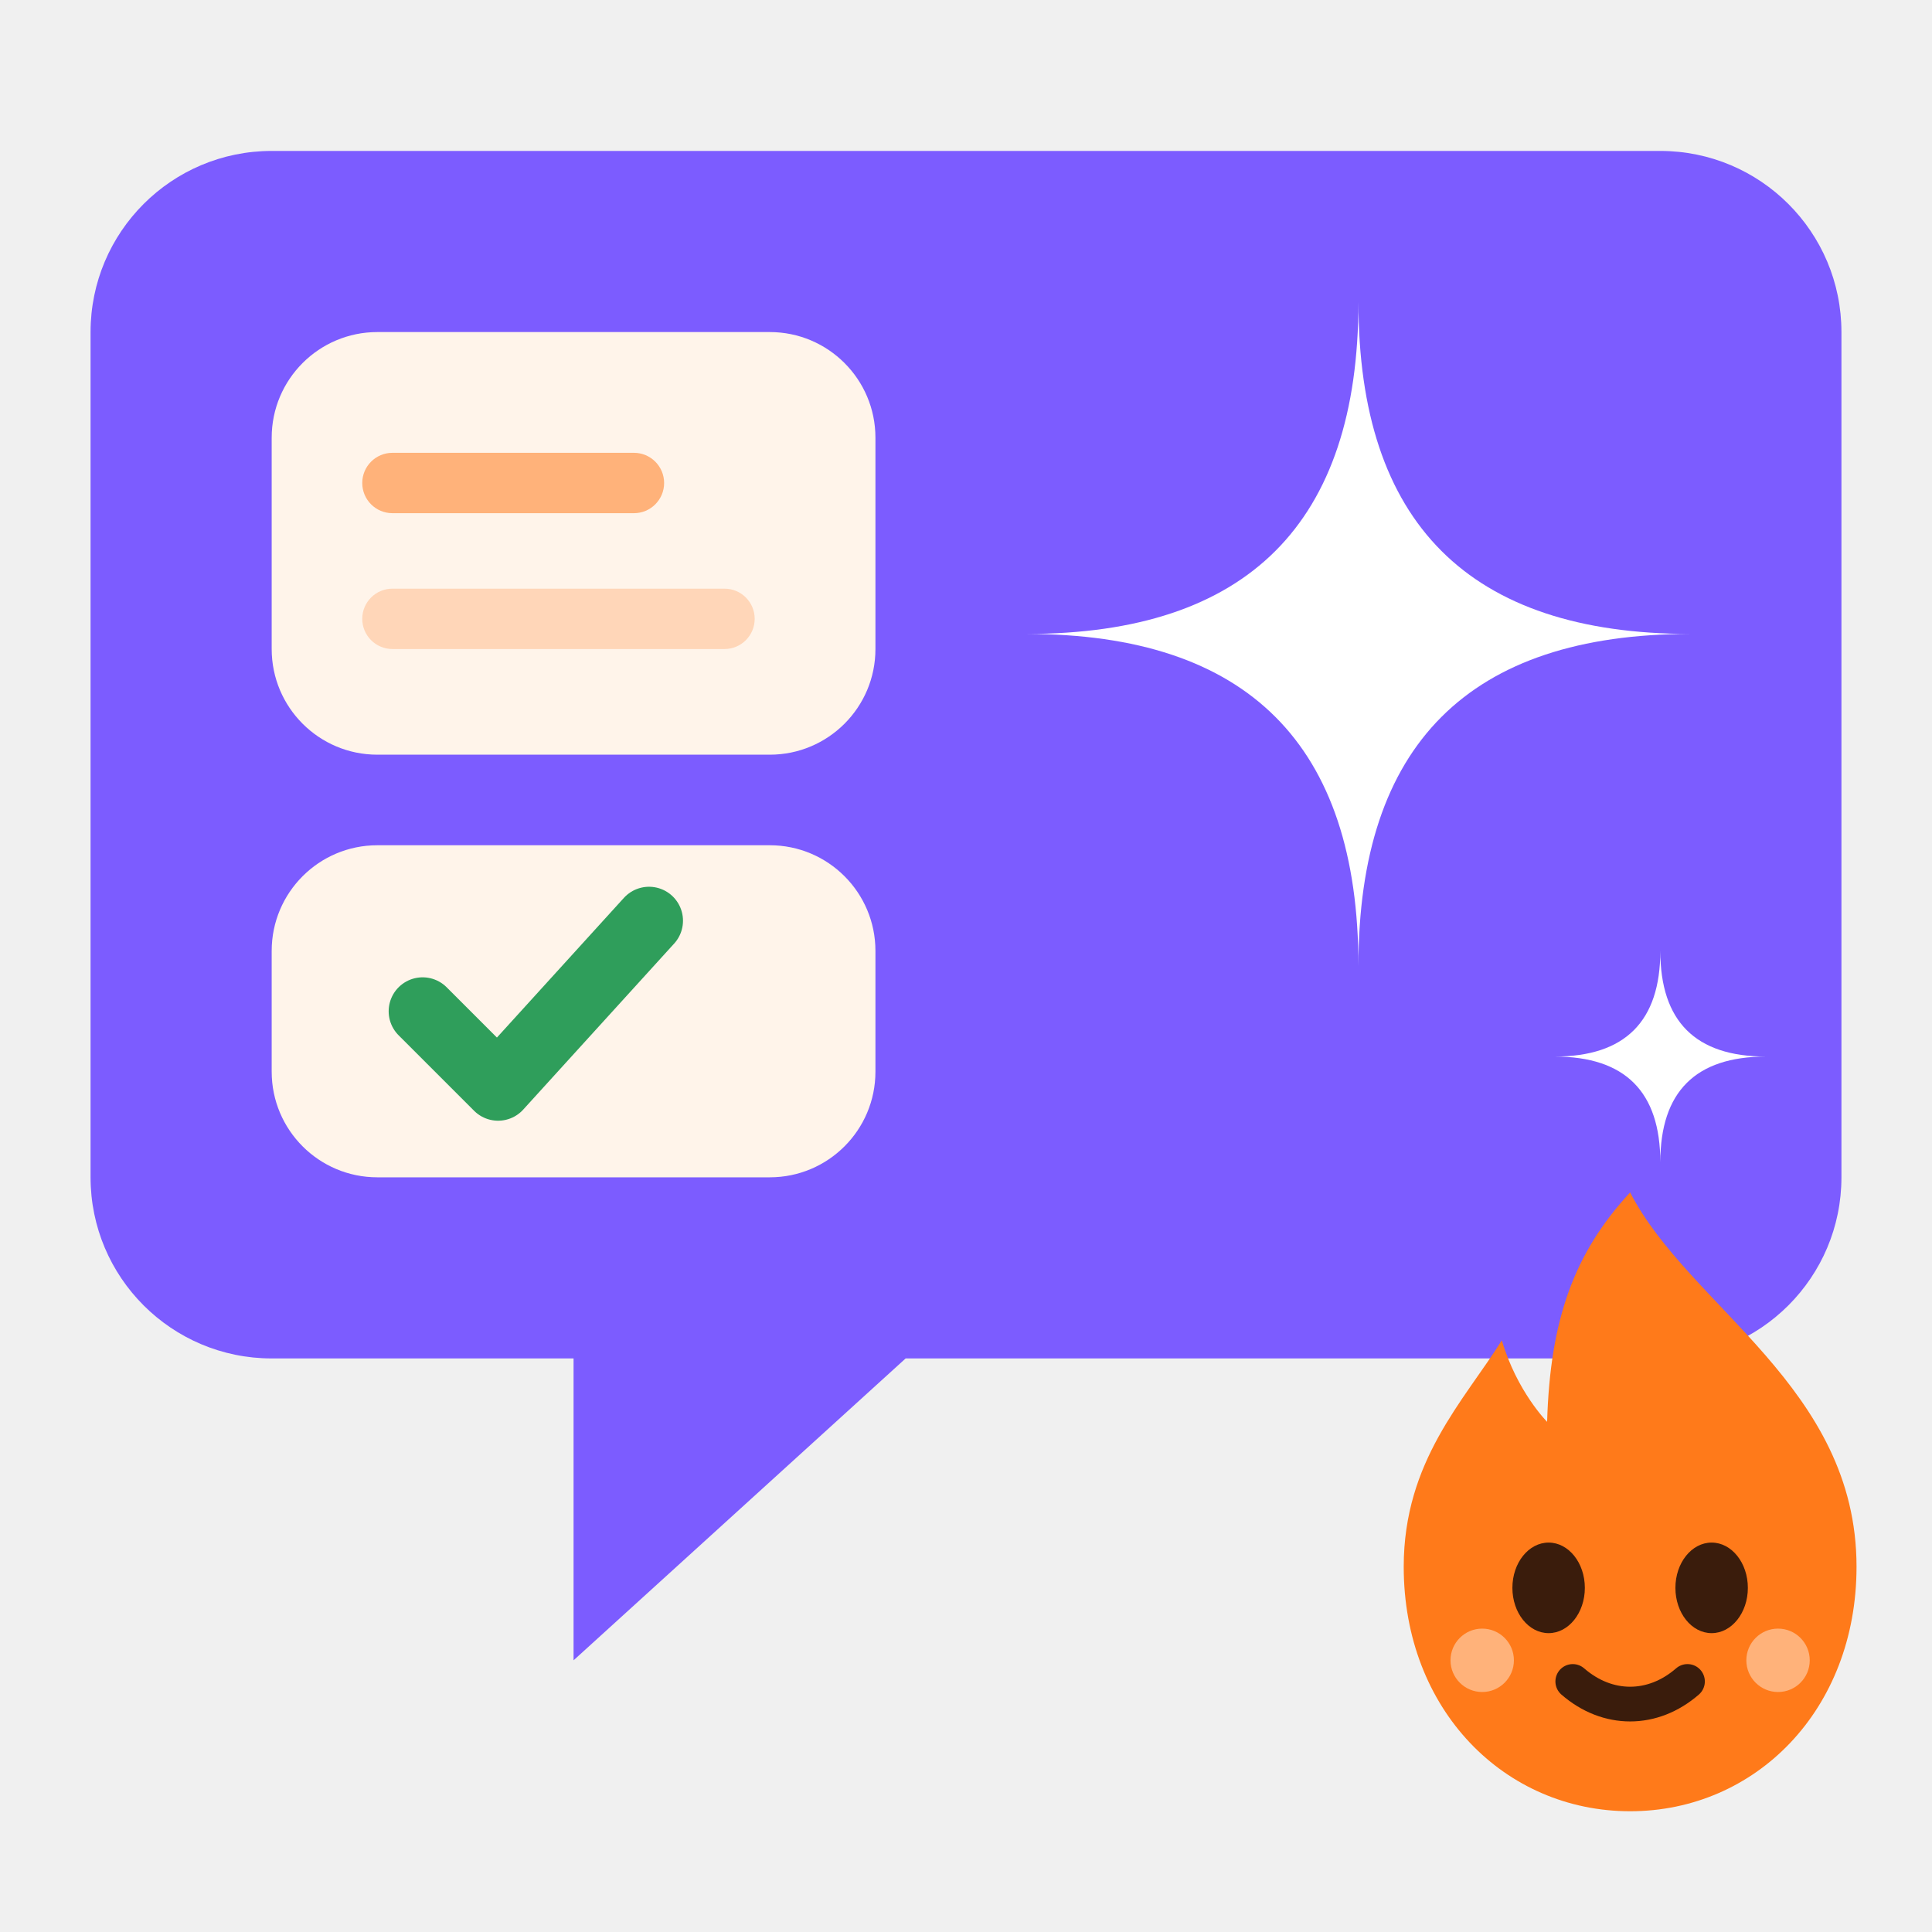
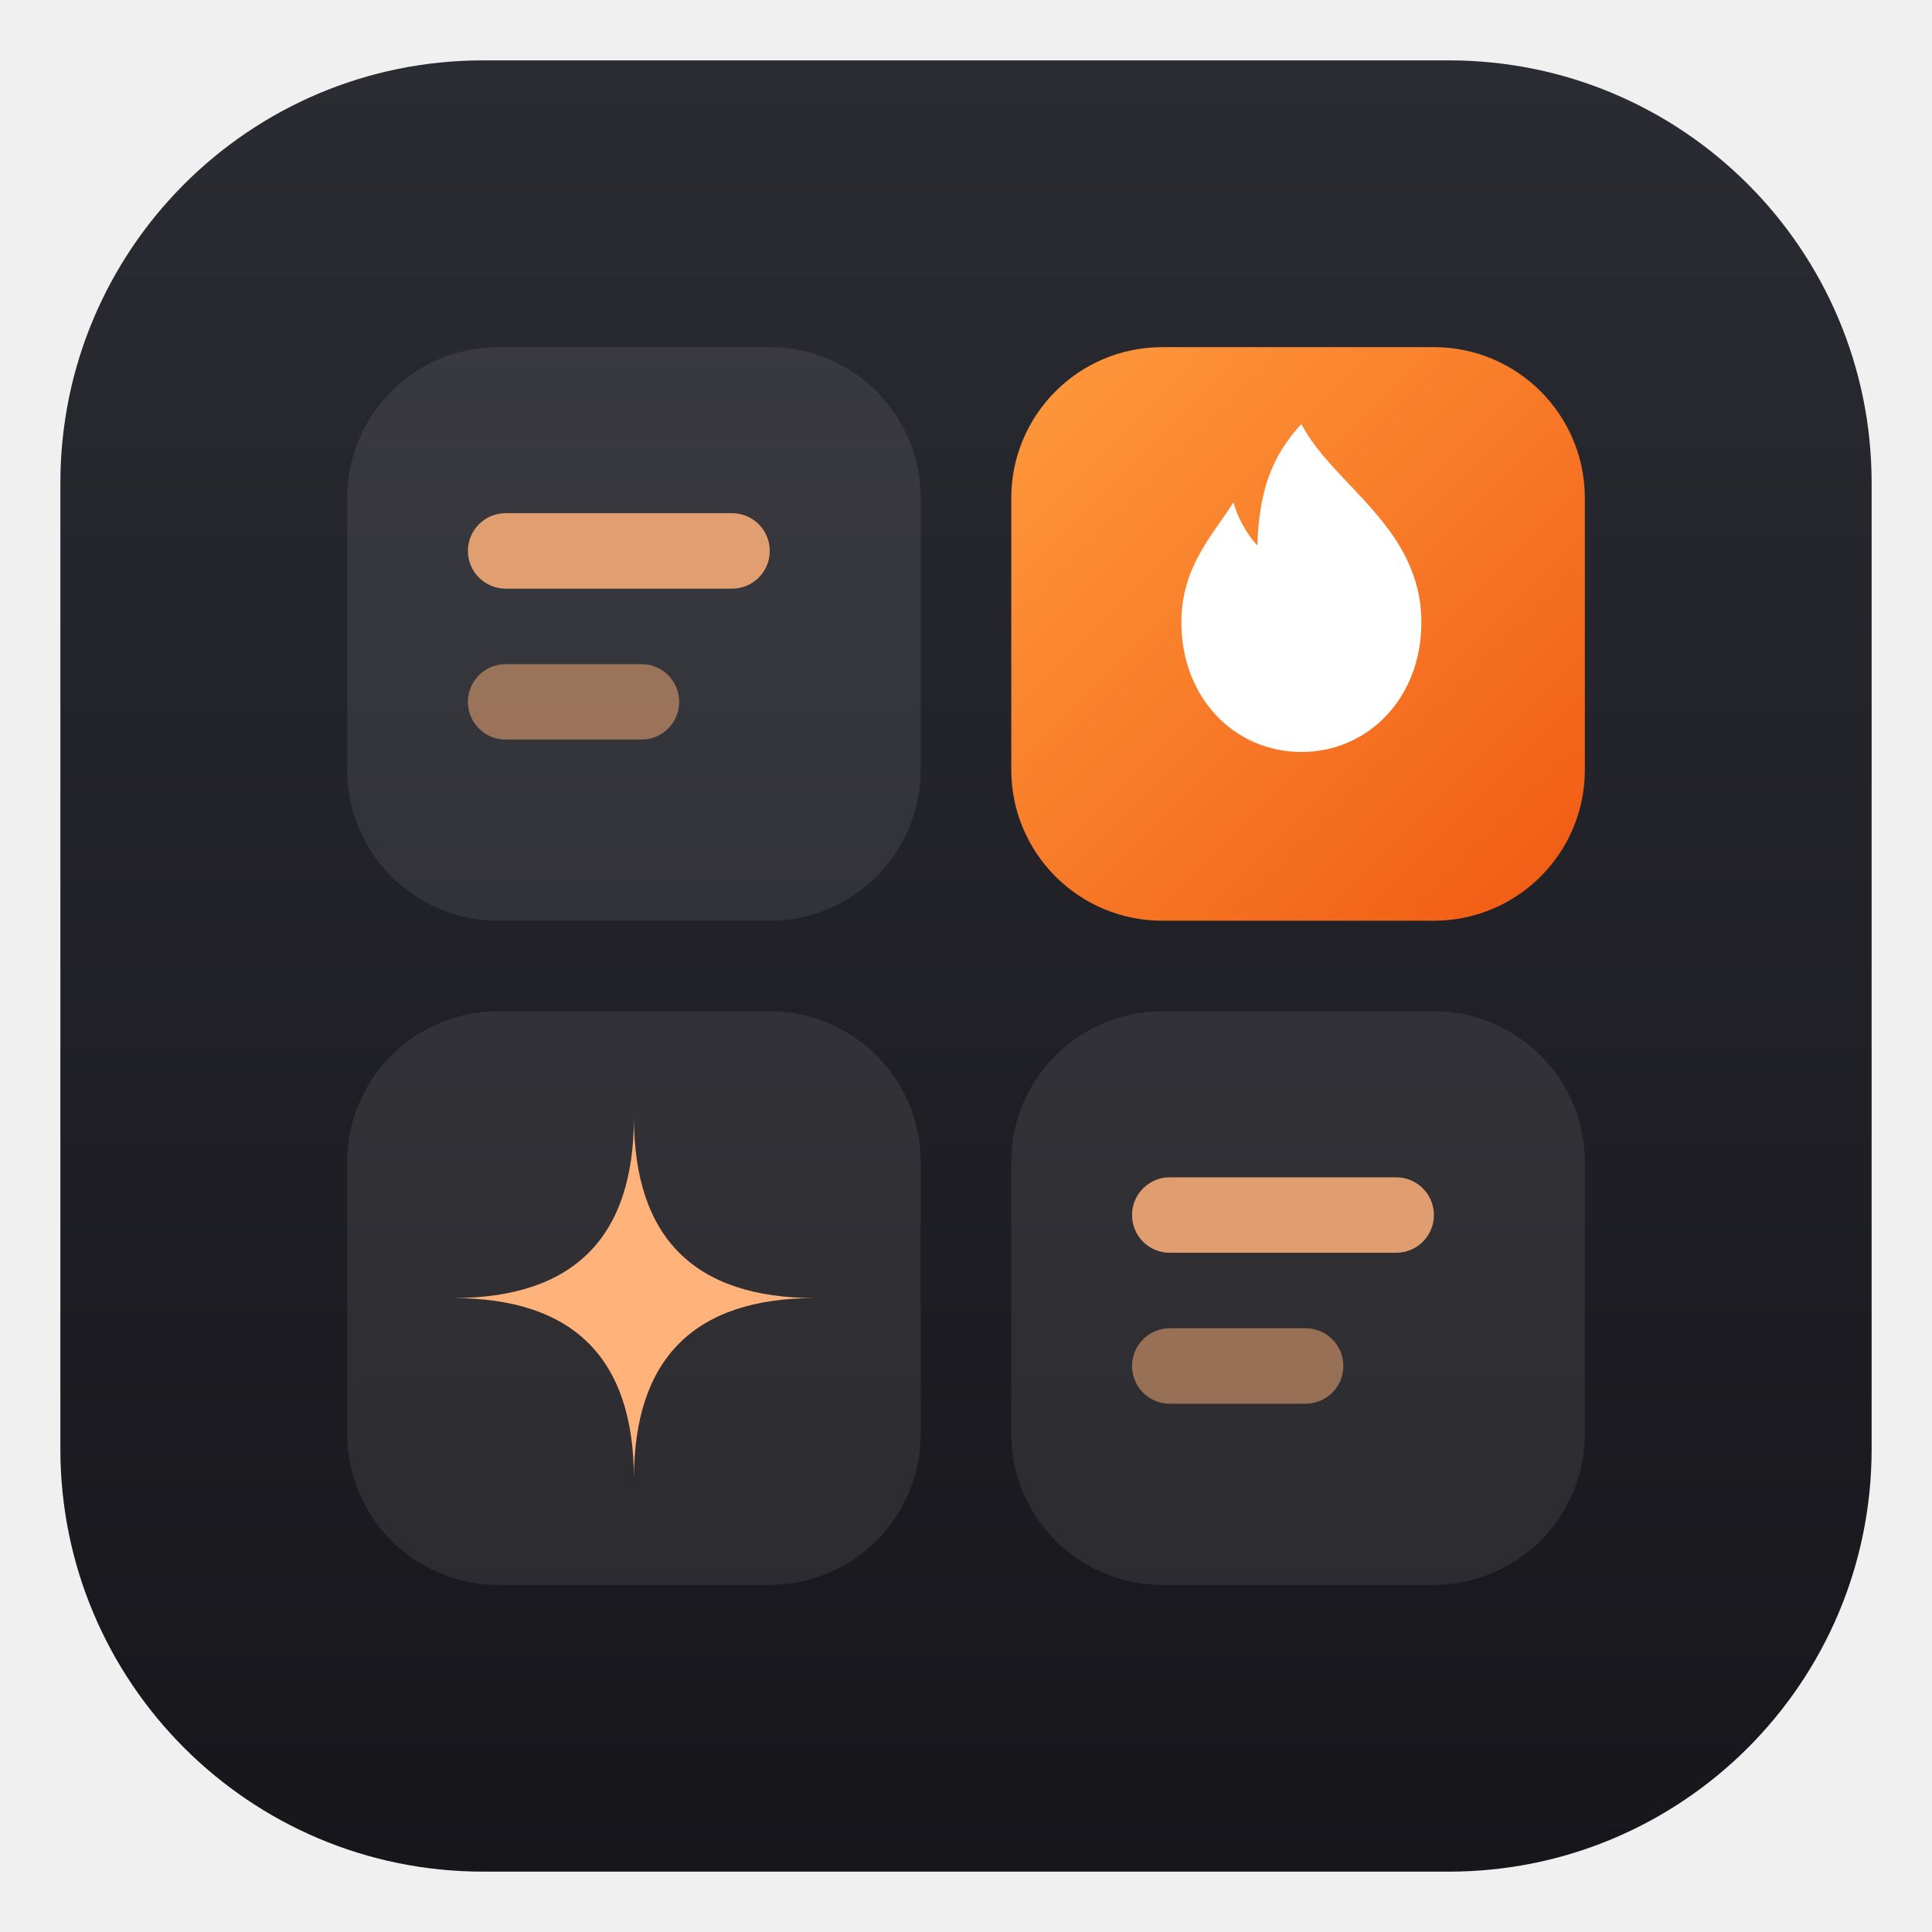
<svg xmlns="http://www.w3.org/2000/svg" viewBox="0 0 128 128" width="128" height="128">
-   <path d="M18 10 H110 A12 12 0 0 1 122 22 V78 A12 12 0 0 1 110 90 H60 L38 110 V90 H18 A12 12 0 0 1 6 78 V22 A12 12 0 0 1 18 10Z" fill="#7c5cff" />
-   <rect x="18" y="22" width="40" height="28" rx="7" fill="#fff4ea" />
-   <rect x="24" y="30" width="20" height="4" rx="2" fill="#ffb27a" />
-   <rect x="24" y="39" width="26" height="4" rx="2" fill="#ffd6b8" />
-   <rect x="18" y="56" width="40" height="22" rx="7" fill="#fff4ea" />
-   <path d="M28 67l5 5 10-11" fill="none" stroke="#2f9e5b" stroke-width="4.5" stroke-linecap="round" stroke-linejoin="round" />
-   <path d="M90 20 Q90 42 112 42 Q90 42 90 64 Q90 42 68 42 Q90 42 90 20Z" fill="#ffffff" />
-   <path d="M110 63 Q110 70 117 70 Q110 70 110 77 Q110 70 103 70 Q110 70 110 63Z" fill="#ffffff" />
-   <g transform="translate(84 76) scale(1.0)">
-     <path d="M24 3c3.9 7.6 15 12.9 15 24.8C39 37.3 32.3 44 24 44S9 37.3 9 27.8c0-7 4-11 6.5-15 1 3.4 3 5.4 3 5.4C18.7 11.4 20.3 7 24 3z" fill="#ff7a1a" />
-     <ellipse cx="18.6" cy="29.2" rx="2.4" ry="3" fill="#3a1c0c" />
-     <ellipse cx="29.4" cy="29.2" rx="2.4" ry="3" fill="#3a1c0c" />
-     <path d="M20.2 35.4c2.3 2 5.3 2 7.6 0" fill="none" stroke="#3a1c0c" stroke-width="2.3" stroke-linecap="round" />
-     <circle cx="14.2" cy="34" r="2.1" fill="#ffb27a" />
-     <circle cx="33.8" cy="34" r="2.1" fill="#ffb27a" />
-   </g>
+   <defs>
+     <linearGradient id="o" x1="0" y1="0" x2="1" y2="1">
+       <stop offset="0" stop-color="#ff9a3d" />
+       <stop offset="1" stop-color="#f05a12" />
+     </linearGradient>
+     <linearGradient id="d" x1="0" y1="0" x2="0" y2="1">
+       <stop offset="0" stop-color="#2b2b33" />
+       <stop offset="1" stop-color="#16161b" />
+     </linearGradient>
+   </defs>
+   <rect x="4" y="4" width="120" height="120" rx="28" fill="url(#d)" />
+   <rect x="23" y="23" width="38" height="38" rx="10" fill="#ffffff14" />
+   <rect x="67" y="23" width="38" height="38" rx="10" fill="url(#o)" />
+   <rect x="23" y="67" width="38" height="38" rx="10" fill="#ffffff14" />
+   <rect x="67" y="67" width="38" height="38" rx="10" fill="#ffffff14" />
+   <path transform="translate(73.5 26.5) scale(0.53)" d="M24 3c3.9 7.6 15 12.9 15 24.8C39 37.3 32.3 44 24 44S9 37.3 9 27.8c0-7 4-11 6.5-15 1 3.4 3 5.4 3 5.4C18.7 11.4 20.3 7 24 3z" fill="#fff" />
+   <path d="M42 74 Q42 86 54 86 Q42 86 42 98 Q42 86 30 86 Q42 86 42 74Z" fill="#ffb27a" />
+   <rect x="31" y="34" width="20" height="5" rx="2.5" fill="#ffb27a" opacity=".85" />
+   <rect x="31" y="44" width="14" height="5" rx="2.5" fill="#ffb27a" opacity=".5" />
+   <rect x="75" y="78" width="20" height="5" rx="2.5" fill="#ffb27a" opacity=".85" />
+   <rect x="75" y="88" width="14" height="5" rx="2.5" fill="#ffb27a" opacity=".5" />
</svg>
